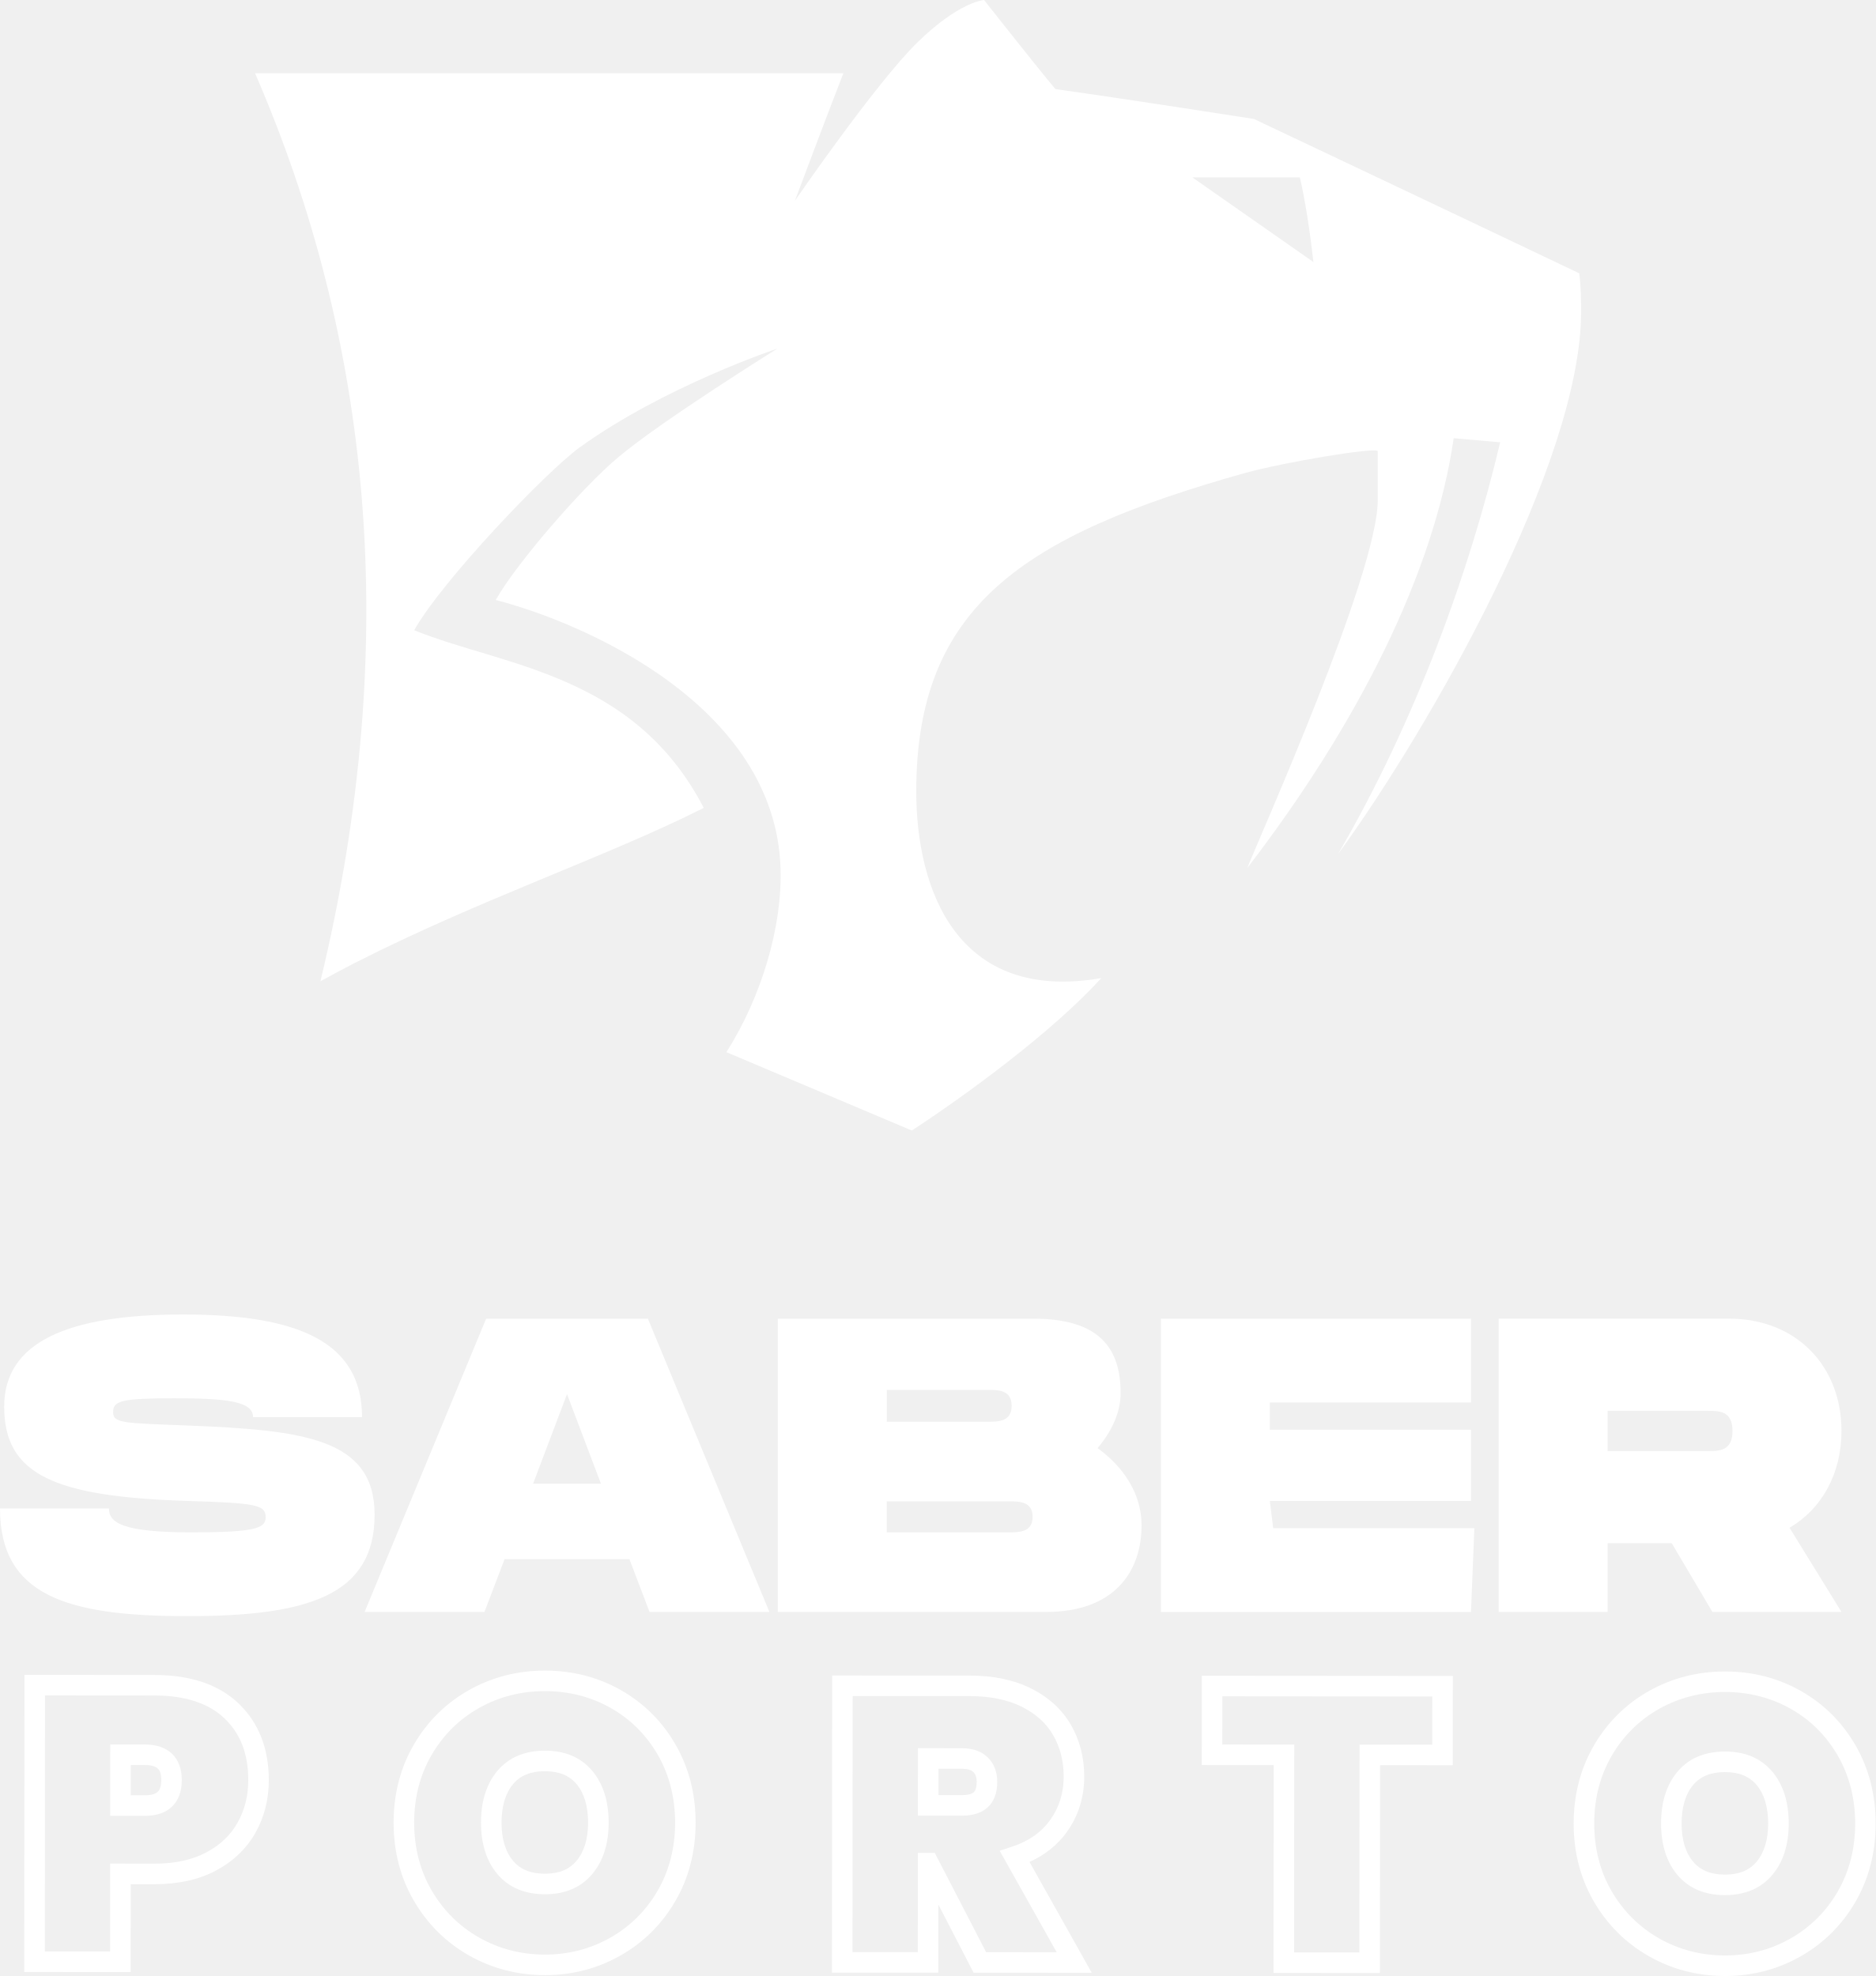
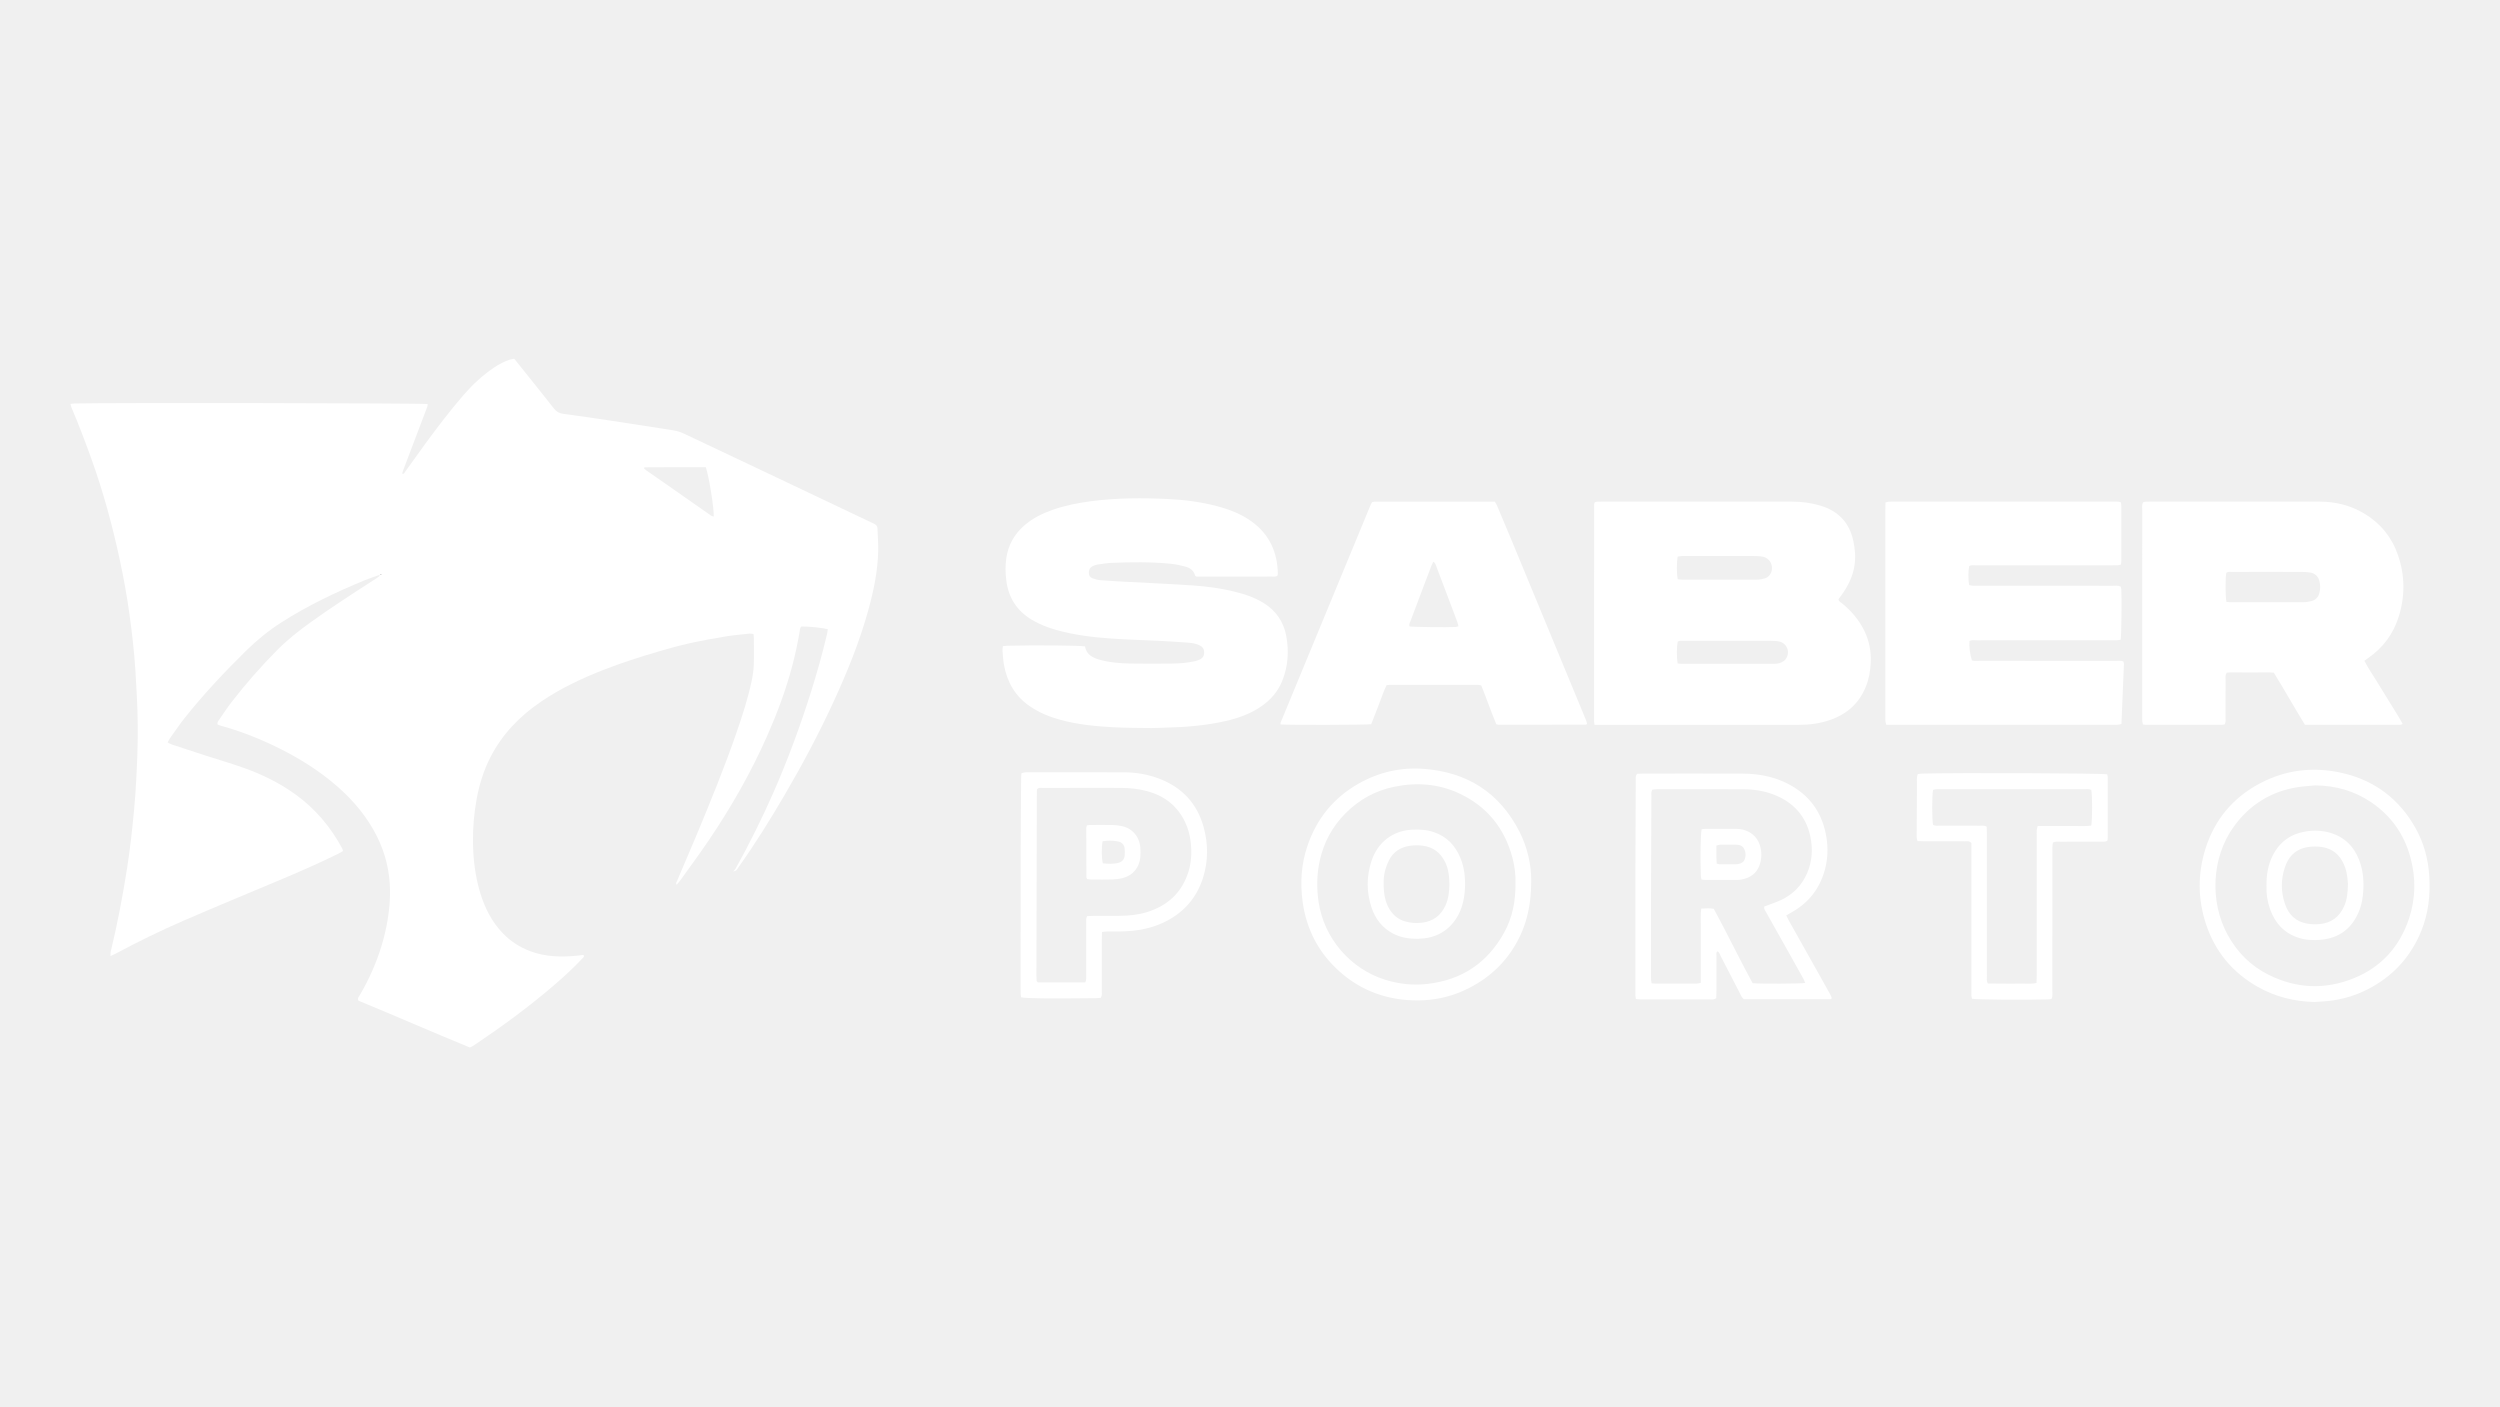
- <svg xmlns="http://www.w3.org/2000/svg" id="Layer_1" data-name="Layer 1" viewBox="0 0 917.1 966.35">
+ <svg xmlns="http://www.w3.org/2000/svg" id="Camada_1" data-name="Camada 1" viewBox="0 0 1920 1080">
  <defs>
    <style>
      .cls-1 {
        fill: #fff;
      }
    </style>
  </defs>
-   <path class="cls-1" d="m773.06,152.68c0-5.68,0-12.35-.92-19.03-52.67-25.13-159.02-75.46-159.02-75.46,0,0-60.02-9.43-97.08-14.61-8.51-10.1-34.89-43.57-34.89-43.57,0,0-12.02.67-32.56,20.7-20.54,20.12-59.93,77.47-59.93,77.47,0,0,17.2-45.83,23.71-62.36H124.71c56.18,129.53,72.33,276.89,31.96,444.06,5.04-2.77,10.11-5.5,15.23-8.13.61-.33,1.21-.68,1.83-1.01l.03.06c59.87-30.57,123.77-52.18,170.33-75.7-34.14-66.03-98.67-69.37-141.58-86.9,13.86-24.54,64.69-77.63,80.8-89.32,41.74-30.13,96.83-48.42,96.83-48.42,0,0-56.18,34.98-77.47,52.84-18.12,15.03-50.84,53.09-60.27,70.12,42.41,10.94,136.65,51.25,139.24,131.14.92,28.21-9.02,62.44-26.46,89.99l90.65,38.32c26.05-17.03,68.45-47.92,92.66-74.54-70.29,12.19-90.49-42.91-90.49-91.32,0-90.4,52.17-125.21,160.69-155.68,19.78-5.43,63.03-12.6,64.95-10.77v24.21c-.17,36.23-58.27,165.53-63.78,179.72,54.09-70.45,91.32-144.33,100.92-210.19l22.71,2c-14.78,62.69-41.24,136.15-79.3,201.43,45.16-61.94,118.87-191.83,118.87-265.04Zm-190.08-65.94h52.59c2.59,11.44,4.76,24.88,6.6,41.4l-59.19-41.4Z" />
-   <g>
-     <path class="cls-1" d="m63.86,964.43l-52.01-.04.11-145.3,63.63.05c17.65.01,31.5,4.74,41.18,14.04,9.74,9.36,14.67,21.96,14.66,37.45,0,9.36-2.2,18-6.52,25.67h0c-4.37,7.75-10.87,13.97-19.32,18.48-8.31,4.43-18.4,6.68-30,6.68h-11.68s-.03,42.98-.03,42.98Zm-41.96-10.07l31.93.02.03-42.99,21.66.02h.06c9.93,0,18.44-1.85,25.28-5.5,6.83-3.64,11.84-8.4,15.3-14.55h0c3.47-6.15,5.23-13.13,5.23-20.75,0-12.83-3.78-22.71-11.57-30.2-7.75-7.44-19.26-11.23-34.23-11.24l-53.58-.04-.09,125.22Zm48.93-66.34h-16.96s.03-34.89.03-34.89h16.93c11.48.02,18.06,6.38,18.05,17.47h-5.02s5.02,0,5.02,0c0,5.55-1.63,9.91-4.83,12.95-3.13,2.97-7.58,4.48-13.22,4.48Zm-6.91-10.05h6.89s.01,0,.02,0c2.06,0,4.82-.3,6.31-1.71,1.13-1.07,1.7-2.98,1.71-5.68,0-4.68-1.31-7.4-8.02-7.4h-6.89s-.01,14.79-.01,14.79Z" />
-     <path class="cls-1" d="m266.48,965.92h-.06c-13.43,0-25.93-3.26-37.17-9.66h0c-11.25-6.41-20.3-15.39-26.88-26.69-6.59-11.3-9.93-24.18-9.92-38.27.01-14.09,3.37-26.96,9.98-38.25,6.61-11.3,15.67-20.23,26.94-26.56,11.22-6.3,23.7-9.5,37.1-9.5h.06c13.42.01,25.89,3.23,37.06,9.56,11.19,6.35,20.18,15.3,26.71,26.62,6.52,11.31,9.83,24.17,9.82,38.25-.01,14.08-3.33,26.94-9.87,38.23-6.55,11.3-15.58,20.27-26.84,26.67-11.23,6.38-23.65,9.61-36.93,9.61Zm-.01-138.89c-11.65,0-22.48,2.76-32.18,8.21-9.69,5.45-17.5,13.14-23.19,22.88-5.7,9.74-8.59,20.91-8.6,33.19,0,12.28,2.87,23.45,8.55,33.2,5.69,9.75,13.48,17.5,23.18,23.02h0c9.7,5.53,20.53,8.34,32.2,8.35h.06c11.52,0,22.27-2.79,31.97-8.3,9.69-5.5,17.47-13.23,23.11-22.97,5.64-9.74,8.51-20.92,8.52-33.2,0-12.29-2.84-23.46-8.47-33.22-5.63-9.74-13.35-17.45-22.97-22.9-9.64-5.47-20.45-8.25-32.12-8.26h-.05Zm.01,99.34h-.03c-9.96,0-17.81-3.35-23.31-9.93-5.29-6.32-7.97-14.76-7.96-25.11,0-10.46,2.7-18.97,8-25.28,5.52-6.57,13.35-9.9,23.3-9.9h.03c9.83,0,17.61,3.35,23.12,9.93,5.29,6.32,7.97,14.83,7.96,25.3,0,10.34-2.7,18.78-8,25.09-5.51,6.57-13.29,9.9-23.11,9.9Zm-.01-60.18c-6.93,0-12.04,2.06-15.6,6.31-3.74,4.46-5.64,10.79-5.65,18.84,0,7.92,1.88,14.19,5.62,18.65,3.56,4.26,8.67,6.33,15.62,6.34h.02c6.81,0,11.85-2.06,15.41-6.31h0c3.74-4.46,5.64-10.73,5.65-18.64,0-8.04-1.88-14.38-5.62-18.85-3.56-4.26-8.61-6.33-15.43-6.33h-.03Z" />
-     <path class="cls-1" d="m533.81,964.78l-57.77-.04-17.23-33.32-.03,33.31-52.01-.04.11-145.3,67.41.05c11.58,0,21.69,2.16,30.05,6.39,8.54,4.32,15.06,10.33,19.37,17.85,4.26,7.44,6.42,15.9,6.42,25.15,0,10.06-2.84,19.14-8.42,26.97-4.53,6.37-10.69,11.31-18.34,14.76l30.44,54.23Zm-51.65-10.08l34.49.03-27.87-49.64,5.81-1.9c8.36-2.73,14.55-7.06,18.94-13.22,4.4-6.19,6.55-13.11,6.55-21.16,0-7.47-1.7-14.25-5.08-20.14-3.37-5.87-8.34-10.42-15.2-13.89-6.94-3.51-15.53-5.3-25.52-5.31l-57.37-.04-.09,125.22,31.93.02.04-48.52h8.26l25.11,48.55Zm-11.68-66.76h-.02l-21.66-.02.02-32.97,21.66.02c5.25,0,9.45,1.52,12.49,4.5,3.07,3.01,4.62,7.05,4.62,12,0,5.4-1.57,9.57-4.67,12.39-2.96,2.71-7.15,4.08-12.45,4.08Zm-11.63-10.05h11.61s.01,0,.02,0c2.67,0,4.63-.5,5.67-1.45,1.15-1.05,1.4-3.29,1.4-4.99,0-3.24-1.21-4.43-1.61-4.82-1.1-1.08-2.94-1.62-5.46-1.63h-11.61s0,12.87,0,12.87Z" />
-     <path class="cls-1" d="m674.69,964.89l-52.01-.04.08-101.64-35.16-.03.03-43.67,122.72.09-.03,43.67-35.54-.03-.08,101.64Zm-41.96-10.07l31.93.02.08-101.64,35.54.03.02-23.58-102.63-.08-.02,23.58,35.16.03-.08,101.64Z" />
-     <path class="cls-1" d="m843.46,966.35h-.06c-13.43,0-25.94-3.26-37.17-9.66h0c-11.25-6.41-20.3-15.39-26.88-26.69-6.59-11.3-9.93-24.18-9.92-38.27.01-14.09,3.37-26.95,9.98-38.25,6.61-11.3,15.68-20.24,26.94-26.56,11.22-6.3,23.7-9.5,37.1-9.5h.06c13.42.01,25.89,3.23,37.06,9.56,11.19,6.35,20.18,15.3,26.71,26.62,6.52,11.31,9.83,24.17,9.81,38.25-.01,14.08-3.33,26.94-9.87,38.23-6.55,11.3-15.58,20.27-26.84,26.67-11.23,6.38-23.65,9.61-36.93,9.61Zm0-138.89c-11.65,0-22.48,2.76-32.18,8.21-9.69,5.44-17.5,13.14-23.19,22.88-5.7,9.74-8.59,20.91-8.6,33.19,0,12.28,2.87,23.45,8.55,33.2,5.69,9.75,13.48,17.5,23.18,23.02h0c9.7,5.53,20.53,8.34,32.2,8.35h.05c11.52,0,22.28-2.79,31.97-8.3,9.69-5.5,17.47-13.23,23.11-22.97,5.64-9.74,8.51-20.92,8.52-33.2,0-12.29-2.84-23.46-8.47-33.22-5.63-9.74-13.35-17.45-22.97-22.9-9.65-5.47-20.45-8.25-32.12-8.26h-.05Zm.01,99.34h-.03c-9.96,0-17.81-3.35-23.31-9.93-5.29-6.32-7.97-14.77-7.96-25.11,0-10.46,2.7-18.97,8-25.29,5.51-6.57,13.35-9.9,23.3-9.9h.03c9.83,0,17.61,3.35,23.12,9.93,5.29,6.32,7.97,14.84,7.96,25.3,0,10.34-2.7,18.78-8,25.09-5.51,6.57-13.29,9.9-23.11,9.9Zm-.01-60.18c-6.93,0-12.04,2.06-15.6,6.31-3.74,4.46-5.64,10.79-5.65,18.84,0,7.92,1.88,14.19,5.62,18.65,3.56,4.26,8.67,6.33,15.62,6.34h.02c6.81,0,11.85-2.06,15.41-6.31h0c3.74-4.45,5.64-10.73,5.65-18.64,0-8.04-1.88-14.38-5.62-18.85-3.56-4.26-8.61-6.33-15.43-6.33h-.03Z" />
-   </g>
-   <g>
-     <path class="cls-1" d="m53.27,737.71c0,6.97,6.56,11.68,40.36,11.68,31.56,0,36.26-2.05,36.26-7.38,0-6.15-4.71-6.96-38.31-7.99-64.75-2.05-89.54-12.7-89.54-46.1,0-31.55,30.94-45.08,87.49-45.08s87.49,13.53,87.49,50.2h-53.28c0-7.58-12.29-9.22-38.32-9.22s-30.12,1.23-30.12,6.76,5.12,5.33,36.27,6.55c56.55,2.26,91.59,6.15,91.59,43.65,0,39.54-32.79,49.58-91.59,49.58S0,780.33,0,737.71h53.27Z" />
-     <path class="cls-1" d="m307.77,762.5h-61.06l-9.84,25.82h-58.6l59.42-143.43h79.09l59.42,143.43h-58.61l-9.83-25.82Zm-13.93-36.88l-16.6-43.85-16.6,43.85h33.2Z" />
-     <path class="cls-1" d="m558.16,745.9c0,23.57-14.13,42.42-46.72,42.42h-131.13v-143.43h124.99c32.58,0,42.62,14.75,42.62,36.47,0,9.22-4.31,18.65-11.27,26.84,12.49,9.02,21.51,22.13,21.51,37.7Zm-124.57-50.61h49.17c5.33,0,11.88,0,11.88-7.79s-6.55-7.79-11.88-7.79h-49.17v15.57Zm71.3,46.51c0-7.58-6.56-7.58-11.89-7.58h-59.42v15.16h59.42c5.33,0,11.89,0,11.89-7.58Z" />
-     <path class="cls-1" d="m620.88,685.87v13.32h98.35v34.84h-98.35l1.65,13.32h98.35l-1.65,40.98h-151.62v-143.43h151.62v40.98h-98.35Z" />
-     <path class="cls-1" d="m874.97,747.13l25.41,41.18h-63.11l-19.88-33.6h-31.34v33.6h-53.28v-143.43h112.69c32.58,0,54.92,22.95,54.92,54.92,0,20.9-9.63,38.11-25.41,47.33Zm-88.92-37.5h49.17c5.33,0,11.88,0,11.88-9.83s-6.55-9.84-11.88-9.84h-49.17v19.67Z" />
-   </g>
+   <path class="cls-1" d="m291.89,441.4c-3.91,1.39-7.88,2.62-11.71,4.2-22.2,9.15-43.83,19.44-64.11,32.42-9.89,6.33-18.88,13.7-27.22,21.9-16.54,16.27-32.4,33.16-46.87,51.31-4.08,5.12-7.74,10.57-11.55,15.9-.62.87-1.03,1.89-1.67,3.11,1.23.6,2.16,1.18,3.17,1.52,8.19,2.72,16.39,5.42,24.6,8.08,10.18,3.29,20.48,6.27,30.56,9.85,14.22,5.04,27.7,11.64,39.97,20.53,15.16,10.98,26.91,24.92,35.73,41.37.29.53.39,1.16.68,2.02-1.33.74-2.52,1.48-3.77,2.1-14.92,7.36-30.16,13.99-45.48,20.43-24.31,10.22-48.68,20.29-72.88,30.77-17.9,7.75-35.41,16.34-52.61,25.55-1.11.59-2.28,1.08-3.82,1.8,0-1.24-.17-2.15.03-2.97,5.21-21.45,9.31-43.12,12.72-64.91,2.32-14.84,3.95-29.78,5.34-44.75,1.29-13.85,1.96-27.74,2.47-41.63.55-15.18.42-30.36-.38-45.54-.35-6.54-.68-13.09-1.11-19.62-.93-14.36-2.54-28.65-4.52-42.9-1.89-13.63-4.31-27.16-7.17-40.6-5.78-27.22-13.06-54.03-22.56-80.22-4.63-12.77-9.42-25.47-14.77-37.96-.36-.84-.53-1.77-.86-2.92,1.21-.15,2.12-.33,3.03-.36,25.39-.66,266.3-.29,271.33.44-.11.74-.1,1.52-.36,2.2-5.99,15.84-12.01,31.68-18.02,47.51-.44,1.17-.84,2.36-1.26,3.57,1.54.83,1.79-.53,2.23-1.14,5.16-7.12,10.21-14.31,15.4-21.41,9.54-13.03,19.32-25.88,29.91-38.08,6.84-7.88,14.48-14.9,23.16-20.74,3.73-2.51,7.68-4.61,11.96-6.01,1.04-.34,2.14-.45,3.44-.72,1.24,1.54,2.44,3.01,3.63,4.5,8.98,11.24,18,22.46,26.9,33.76,1.9,2.42,4.02,3.68,7.17,4.09,12.05,1.54,24.06,3.35,36.08,5.16,13.91,2.09,27.81,4.27,41.72,6.43,3,.47,6.02.87,8.99,1.52,1.85.41,3.69,1.06,5.41,1.87,20.68,9.74,41.34,19.51,61.99,29.31,22.09,10.48,44.17,20.98,66.26,31.47,5.2,2.47,10.4,4.93,15.59,7.4,1.01.48,2,1.01,3.01,1.48,1.45.67,2.18,1.75,2.23,3.37.18,5.75.69,11.5.56,17.24-.34,15.44-3.45,30.44-7.54,45.28-6.73,24.42-16.25,47.77-26.82,70.73-11.24,24.41-23.86,48.1-37.42,71.28-11.06,18.9-22.62,37.5-35.31,55.37-.65.91-1.21,1.92-2.01,2.68-.51.48-1.39.57-2.1.84l-.12.07c.59-.71,1.31-1.35,1.75-2.14,10.65-19.15,20.39-38.74,29.21-58.8,11.01-25.05,20.42-50.69,28.67-76.76,4.68-14.78,8.83-29.72,12.42-44.8.28-1.19.38-2.42.56-3.6-4.04-1.13-14.51-2.19-20.33-2.1-1.26,1.32-1.15,3.18-1.44,4.84-1.55,8.82-3.43,17.56-5.74,26.21-4.85,18.11-11.39,35.61-18.95,52.74-12.43,28.16-27.63,54.79-44.85,80.27-7.07,10.46-14.6,20.61-21.94,30.88-.82,1.15-1.78,2.19-2.73,3.35-1.1-1.1-.19-1.94.1-2.63,5.03-11.93,10.21-23.79,15.19-35.74,10.88-26.11,21.59-52.29,30.79-79.05,4.42-12.85,8.62-25.78,11.43-39.1.85-4.05,1.47-8.2,1.62-12.33.26-6.87.08-13.75.06-20.63,0-.93-.16-1.85-.28-3.02-1.11-.14-2.04-.43-2.92-.33-6.2.67-12.42,1.18-18.57,2.19-9.14,1.51-18.28,3.16-27.32,5.17-8.11,1.81-16.14,4.02-24.11,6.36-14.42,4.22-28.73,8.84-42.73,14.32-16.56,6.49-32.58,14.09-47.35,24.09-16.43,11.12-29.89,24.99-39.02,42.77-5.3,10.32-8.65,21.31-10.69,32.69-1.93,10.72-2.85,21.56-2.73,32.45.16,13.32,1.71,26.47,5.63,39.26,3.51,11.45,8.79,21.93,17.15,30.69,6.07,6.36,13.24,10.96,21.48,14.01,11.71,4.32,23.76,4.56,35.97,3.32,1.57-.16,3.14-.37,4.61-.55.98,1.34-.08,1.92-.65,2.53-7.1,7.6-14.78,14.6-22.68,21.36-18.73,16.03-38.57,30.61-59.01,44.37-1.06.71-2.15,1.39-3.24,2.06-.4.25-.85.42-1.62.78-28.62-11.69-57.12-24.24-85.6-35.96-.9-1.86.2-2.87.81-3.89,3.78-6.32,7.11-12.87,10.05-19.62,5.4-12.36,9.32-25.16,11.54-38.47,1.26-7.58,1.99-15.21,1.86-22.91-.23-14.62-3.58-28.48-10.17-41.54-7.45-14.78-17.85-27.19-30.25-38.05-13.45-11.77-28.42-21.2-44.37-29.17-14.63-7.31-29.75-13.33-45.54-17.63-.76-.21-1.48-.55-2.13-.8-.45-1.61.5-2.62,1.18-3.62,3.17-4.61,6.24-9.3,9.66-13.72,10.79-13.91,22.37-27.12,34.76-39.64,7.8-7.88,16.42-14.72,25.37-21.18,15.82-11.43,32.23-21.97,48.61-32.57,1.48-.96,2.98-1.88,4.38-2.94.4-.3.51-1.01.76-1.52.36-.01.72-.03,1.08-.05-.08-.09-.21-.27-.24-.26-.26.12-.51.28-.76.42Zm203.03-82.5c-.09.32-.17.64-.26.97.59.48,1.16,1,1.79,1.44,5.38,3.75,10.77,7.48,16.14,11.23,10.35,7.24,20.67,14.52,31.05,21.73,1.37.95,2.65,2.23,4.51,2.41.3-6.07-3.65-30.87-6.09-37.87-15.59.04-31.37-.09-47.14.09Z" />
+   <path class="cls-1" d="m1224.58,556.67c-.18-1.44-.36-2.21-.36-2.98,0-55.48.03-110.97.07-166.45,0-.44.28-.88.47-1.46.58-.16,1.17-.43,1.77-.47,1.27-.09,2.56-.07,3.84-.07,48.63,0,97.26-.02,145.9.01,7.38,0,14.65.93,21.76,3.06,13.82,4.14,22.39,13.12,25.36,27.26,1.29,6.12,1.82,12.32.88,18.58-1.27,8.43-4.9,15.82-9.81,22.65-.84,1.16-1.71,2.3-2.49,3.35.21,1.89,1.71,2.43,2.78,3.3,7.15,5.84,13.02,12.7,17.08,21.06,3.72,7.64,5.25,15.65,4.91,24.15-.26,6.64-1.43,13.03-3.95,19.14-5.27,12.78-14.83,20.93-27.79,25.31-7.65,2.59-15.55,3.57-23.6,3.57-50.39-.02-100.78,0-151.18,0h-5.66Zm63.81-47.13c1.31.1,2.41.27,3.52.27,23.03.01,46.06.02,69.09,0,2.4,0,4.84.03,7.05-1.07,1.11-.55,2.31-1.21,3.08-2.15,4.16-5.08,1.62-12.53-4.76-13.93-2.01-.44-4.13-.49-6.19-.5-14.71-.04-29.43-.02-44.14-.02-7.68,0-15.35-.02-23.03.02-1.55,0-3.21-.37-4.56.74-.77,3.64-.83,11.72-.05,16.64Zm.05-64.67c1.32.13,2.41.32,3.51.32,19.17.02,38.33.04,57.5-.03,2.04,0,4.15-.4,6.09-1.02,1.29-.41,2.64-1.32,3.46-2.39,4.08-5.3,1.23-12.96-5.28-14.22-2.33-.45-4.76-.5-7.15-.51-11.98-.05-23.96-.02-35.94-.02-6.23,0-12.46-.02-18.69.03-1.21,0-2.42.3-3.52.45-.77,4.32-.77,12.98.02,17.4Z" />
+   <path class="cls-1" d="m770.17,496.25c1.33-.13,2.4-.29,3.48-.32,21.47-.52,55.15-.25,59.62.5,1.01,5.98,5.44,8.56,10.77,10.1,7.9,2.28,16.04,2.92,24.2,3.07,10.55.19,21.11.12,31.66.02,5.91-.06,11.82-.5,17.62-1.79,1.39-.31,2.77-.79,4.05-1.41,2.21-1.07,3.29-2.9,3.25-5.41-.04-2.5-1.16-4.2-3.39-5.33-2.78-1.4-5.79-1.87-8.8-2.1-7.49-.57-14.99-1.05-22.49-1.42-12.13-.61-24.28-.9-36.4-1.73-14.36-.98-28.64-2.72-42.56-6.63-6.48-1.82-12.72-4.24-18.54-7.69-11.69-6.92-18.21-17.12-19.83-30.56-.67-5.58-.8-11.13,0-16.72,1.45-10.09,6.06-18.42,13.68-25.11,6.34-5.57,13.74-9.28,21.64-12.07,9.54-3.37,19.4-5.34,29.4-6.67,19.73-2.62,39.55-2.68,59.38-1.74,12.79.61,25.48,2.24,37.9,5.53,9.48,2.52,18.55,6.01,26.56,11.83,13.58,9.87,19.7,23.48,20.01,39.99,0,.46-.15.93-.23,1.36-1.21,1.25-2.73.85-4.11.85-8.48.04-16.95.02-25.43.02-9.44,0-18.87,0-28.31,0-1.59,0-3.18,0-4.48,0-.53-.43-.93-.58-.99-.82-1.03-3.83-3.87-5.87-7.39-6.83-3.68-1.01-7.47-1.81-11.26-2.19-14.99-1.5-30.02-1.31-45.04-.71-3.82.15-7.62.78-11.41,1.33-1.23.18-2.45.71-3.59,1.25-2.12.99-2.94,2.81-2.92,5.08.02,1.96.86,3.49,2.69,4.14,1.94.69,3.97,1.32,6.01,1.49,6.37.53,12.76.88,19.14,1.22,17.4.95,34.81,1.67,52.19,2.85,10.53.72,21,2.14,31.3,4.61,7.96,1.91,15.68,4.45,22.72,8.76,9.68,5.94,15.6,14.5,17.62,25.66,2.13,11.73,1.31,23.24-3.18,34.37-3.2,7.94-8.58,14.17-15.52,19.08-8.36,5.91-17.8,9.32-27.69,11.6-15.34,3.53-30.94,4.75-46.63,5.12-3.68.09-7.35.35-11.02.31-9.43-.11-18.88-.09-28.29-.59-13.89-.73-27.75-2.03-41.24-5.73-8.38-2.29-16.31-5.54-23.53-10.5-11.21-7.7-17.33-18.54-19.73-31.65-.66-3.6-.84-7.3-1.14-10.96-.09-1.06.17-2.15.29-3.47Z" />
+   <path class="cls-1" d="m1815.84,507.49c2.87,5.68,6.46,10.75,9.68,16.04,3.32,5.46,6.75,10.86,10.05,16.33,3.2,5.3,6.65,10.45,9.67,16.09-1.36,1.01-2.67.69-3.85.69-22.55.02-45.1.02-67.65.02-1.11,0-2.22,0-3.54,0-8.14-13.27-15.7-26.77-23.92-40.06-4.07-.35-8.06-.14-12.03-.17-4.16-.04-8.32-.03-12.47,0-3.96.03-7.92-.16-11.57.15-1.34,1.84-.95,3.5-.96,5.05-.04,9.75,0,19.5-.04,29.25,0,1.72.33,3.5-.59,5.41-.66.11-1.41.35-2.17.35-19.51.02-39.02.02-58.53,0-.62,0-1.24-.15-2.15-.27-.18-.93-.45-1.82-.51-2.71-.09-1.27-.04-2.56-.04-3.83,0-52.59,0-105.18.02-157.77,0-2.05-.4-4.16.59-6.26.54-.16,1.14-.44,1.75-.49,1.27-.09,2.56-.07,3.84-.07,43.34,0,86.68-.03,130.02.01,12.23.01,23.77,2.84,34.31,9.16,12.4,7.43,21.06,18.04,25.81,31.66,5.49,15.74,5.61,31.68.64,47.58-4.15,13.26-12.07,23.84-23.5,31.77-.91.63-1.79,1.3-2.86,2.07Zm-105.95-45.24c.99.1,1.78.24,2.56.24,19.01.01,38.02.04,57.03-.02,1.89,0,3.82-.37,5.67-.82,3.21-.8,5.25-2.92,6.1-6.12.84-3.15.86-6.31,0-9.46-.99-3.59-3.39-5.75-7.01-6.37-2.19-.37-4.45-.46-6.68-.47-9.42-.05-18.85-.02-28.27-.02-8.47,0-16.93-.02-25.4.02-1.39,0-2.89-.35-4.08.73-.79,3.96-.78,17.92.09,22.28Z" />
+   <path class="cls-1" d="m1448.06,385.91c1.03-.26,1.77-.56,2.53-.61,1.43-.1,2.88-.06,4.32-.06,55.83,0,111.66,0,167.5,0,2.04,0,4.13-.26,6.39.49.14.97.39,1.88.39,2.79.02,14.07.02,28.14,0,42.21,0,.92-.24,1.84-.38,2.92-.93.19-1.67.44-2.43.47-1.6.07-3.2.04-4.8.04-34.55,0-69.11,0-103.66.02-1.88,0-3.84-.43-5.6.58-.75,3.68-.79,10.02-.06,14.53.8.17,1.68.47,2.58.52,1.59.09,3.2.04,4.8.04,34.4,0,68.79,0,103.18.02,1.89,0,3.84-.37,5.85.63.16.65.45,1.39.5,2.15.42,6.19.08,35.08-.47,38.63-.78.13-1.67.37-2.57.42-1.44.08-2.88.03-4.32.03-34.55,0-69.11,0-103.66.02-1.87,0-3.83-.46-5.58.59-.44,3.88.31,9.93,1.83,14.81,1.74.66,3.67.36,5.54.36,35.03.02,70.07,0,105.1.03,1.88,0,3.81-.3,5.77.49.14.67.39,1.28.37,1.87-.61,15.31-1.26,30.63-1.91,46.13-1.07.22-1.96.51-2.86.57-1.27.09-2.56.03-3.84.03-55.99,0-111.98,0-167.98,0h-5.95c-.26-1.07-.56-1.94-.65-2.83-.11-1.11-.04-2.24-.04-3.36,0-52.93,0-105.85,0-158.78,0-1.89.06-3.79.09-5.8Z" />
+   <path class="cls-1" d="m983.55,556.39c-.06-.64-.21-1-.11-1.26,23.11-55.95,46.24-111.9,69.39-167.84.24-.57.66-1.07,1.02-1.65.66-.13,1.28-.36,1.89-.36,30.7-.02,61.4-.02,92.26-.02.59,1.02,1.24,1.92,1.66,2.91,3.62,8.53,7.22,17.07,10.77,25.63,7.59,18.3,15.14,36.61,22.72,54.91,10.69,25.83,21.38,51.66,32.07,77.49.98,2.36,1.97,4.72,2.91,7.09.34.86.54,1.78.74,2.46-.28.39-.34.54-.45.63-.12.09-.29.17-.44.17-22.39.03-44.77.05-67.16.05-.45,0-.91-.2-1.65-.37-4.11-9.73-7.52-19.86-11.57-29.85-1.05-.16-1.97-.42-2.89-.42-22.39-.02-44.78-.02-67.17,0-.79,0-1.58.14-2.62.23-2.44,4.8-3.97,10.02-6,15.03-2.03,5.02-3.93,10.09-5.83,14.98-3.9.56-63.59.69-69.55.18Zm136.53-75.44c-.33-1.26-.52-2.33-.88-3.33-1.03-2.85-2.13-5.68-3.21-8.52-4.29-11.36-8.57-22.73-12.88-34.08-.5-1.31-.74-2.82-2.38-3.6-.47,1.02-.98,2-1.37,3.02-2.12,5.52-4.22,11.04-6.31,16.57-3.23,8.52-6.47,17.03-9.63,25.58-.53,1.42-1.6,2.83-.84,4.51,3.16.48,29.3.8,35.48.41.59-.04,1.16-.3,2.03-.54Z" />
+   <path class="cls-1" d="m1257.22,594.27c1.6-.05,3.19-.15,4.77-.15,25.59,0,51.17-.09,76.76.03,13.48.07,26.35,2.85,38.07,9.87,14.82,8.88,23.14,22.12,25.86,38.99,1.34,8.29,1.06,16.56-1.11,24.71-3.91,14.66-12.54,25.66-25.78,33.05-1.24.69-2.47,1.39-3.94,2.22.71,1.44,1.26,2.73,1.95,3.95,8.43,15.05,16.89,30.1,25.33,45.14,2.27,4.04,4.54,8.08,6.76,12.14.43.78.63,1.69.91,2.46-.49.36-.73.7-.97.7-22.21.02-44.43.02-66.61.02-1.85-1.58-2.56-3.76-3.57-5.71-4.71-9.07-9.34-18.19-14.08-27.24-.69-1.32-1.03-3.01-2.56-3.84-1.23.96-.76,2.15-.76,3.17-.04,9.27-.01,18.54-.03,27.81,0,1.73-.1,3.46-.14,4.98-1.87,1.47-3.7.97-5.4.97-14.07.04-28.15.02-42.22.02-3.52,0-7.04.02-10.55-.02-1.09-.01-2.18-.16-3.53-.27-.15-1.09-.35-1.99-.39-2.9-.06-1.44-.02-2.88-.02-4.31,0-29.41-.03-58.82.01-88.23.04-24.13.16-48.27.27-72.4,0-1.56-.36-3.21.98-5.16Zm11.71,12.21c-.96,1.79-.67,3.42-.67,4.99-.11,26.52-.23,53.05-.29,79.57-.04,19.02,0,38.03,0,57.05,0,1.44-.04,2.88.04,4.31.05.9.28,1.78.45,2.79,1.07.09,1.85.22,2.62.22,10.71.01,21.42.02,32.14-.02.9,0,1.8-.34,2.99-.58v-28.42c0-4.63-.05-9.27.01-13.9.07-4.76-.32-9.54.32-14.68,3.31-.18,6.42-.45,9.65.17,10.31,18.98,19.65,38.41,29.83,57.12,5.91.55,36.51.42,40.37-.18-.51-1.19-.9-2.36-1.49-3.43-3.25-5.87-6.54-11.72-9.82-17.57-6.26-11.14-12.54-22.27-18.77-33.43-.67-1.2-1.81-2.3-1.29-4.32,1.27-.46,2.75-.98,4.21-1.54,2.83-1.09,5.73-2.05,8.47-3.33,9.35-4.4,16.16-11.35,20.22-20.85,3.89-9.11,4.44-18.57,2.38-28.2-1.49-6.99-4.36-13.36-8.97-18.85-5.04-6.01-11.43-10.12-18.69-12.99-7.54-2.98-15.44-4.2-23.46-4.25-22.22-.14-44.45-.06-66.67-.03-1.24,0-2.48.24-3.56.35Z" />
+   <path class="cls-1" d="m1472.86,594.53c1.1-.14,2.18-.37,3.26-.4,26.07-.72,137.35-.32,142.19.54.13.63.42,1.38.42,2.12.02,15.66.02,31.33,0,46.99,0,.61-.17,1.23-.28,1.94-1.7.97-3.48.68-5.18.68-10.39.03-20.79,0-31.18.03-1.73,0-3.53-.34-5.43.67-.13.92-.38,1.99-.4,3.07-.05,4-.03,7.99-.03,11.99,0,33.09,0,66.17-.02,99.26,0,1.87.33,3.81-.64,5.81-.95.11-1.87.29-2.8.31-17.5.49-53.67.22-58.29-.48-.14-.78-.39-1.67-.44-2.57-.08-1.43-.03-2.88-.03-4.31,0-35.8,0-71.6,0-107.41v-5.37c-1.61-1.74-3.31-1.27-4.85-1.28-10.39-.04-20.79-.01-31.18-.03-1.74,0-3.47-.09-5.38-.14-.25-1.16-.61-2.06-.6-2.96.04-13.58.1-27.16.23-40.74.02-2.51-.45-5.09.64-7.74Zm133.26,12.12c-1.79-.89-3.74-.52-5.63-.52-36.62-.02-73.25-.02-109.87-.02-1.28,0-2.56-.04-3.84.06-.76.05-1.51.32-2.19.48-.87,4.12-.85,23.08-.01,26.83,1.6,1,3.41.61,5.13.62,10.24.04,20.47,0,30.71.04,1.7,0,3.5-.4,5.37.82.04,1.83.13,3.72.13,5.61,0,20.14,0,40.28,0,60.42,0,16.3-.02,32.61.02,48.91,0,1.71-.45,3.52.79,5.44,3.98.03,8.11.06,12.24.08,4.16.01,8.32.09,12.47-.02,4.1-.11,8.24.51,12.61-.48.06-2.06.15-3.94.15-5.83,0-35.65,0-71.29,0-106.94,0-1.6-.06-3.2.04-4.79.06-.9.4-1.79.68-2.98,4.77,0,9.4,0,14.02,0s8.96.06,13.43-.02c4.59-.08,9.21.38,13.7-.31.91-4.15.89-23.64.03-27.4Z" />
+   <path class="cls-1" d="m846.32,715.74c-.05,2.26-.11,4-.12,5.75,0,13.11.01,26.22-.02,39.33,0,1.72.37,3.51-.74,5.51-1.21.09-2.61.26-4,.27-36.77.4-53.33.21-57.25-.68-.11-.8-.29-1.71-.33-2.63-.06-1.44-.02-2.88-.02-4.32,0-33.89-.04-67.78.02-101.67.03-19.82.23-39.63.37-59.45,0-1.26.15-2.53.25-3.98,1-.27,1.87-.59,2.76-.72.78-.12,1.6-.04,2.4-.04,24.47,0,48.94-.03,73.41.02,9.35.02,18.48,1.56,27.24,4.9,17.65,6.72,29.2,19.19,34.16,37.4,3.51,12.9,3.52,25.92-.55,38.77-4.66,14.74-13.93,25.66-27.57,32.92-11.15,5.93-23.16,8.06-35.63,8.22-3.52.05-7.04-.02-10.56.03-1.08.01-2.16.21-3.81.39Zm-12.77,38.72c.93-2.21.64-3.99.64-5.71.03-13.26,0-26.53.03-39.79,0-1.71-.31-3.49.69-5.37,1.59-.07,3.15-.2,4.72-.2,6.72-.02,13.43.05,20.15-.03,7.21-.08,14.4-.74,21.3-2.92,15.66-4.93,26.56-14.84,31.59-30.76,2.36-7.46,2.66-15.06,1.81-22.75-.62-5.6-2.05-10.98-4.55-16.05-6.03-12.24-15.85-19.76-28.9-23.27-6.52-1.75-13.18-2.47-19.92-2.5-9.43-.04-18.87-.01-28.3-.01-10.55,0-21.11-.02-31.66.02-1.54,0-3.22-.44-4.58.89-.09.44-.27.91-.27,1.37-.12,47.14-.23,94.28-.33,141.43,0,1.43.09,2.87.15,4.3,0,.16.03.33.1.47s.22.23.87.89c11.71.01,23.96.01,36.47,0Z" />
+   <path class="cls-1" d="m1176,676.29c.02,21-4.53,37.87-14.56,53.15-9.38,14.3-22.13,24.58-37.71,31.52-11.14,4.96-22.89,7.34-34.95,7.36-22.56.05-42.82-6.96-59.82-22.03-16.02-14.21-25.5-32.1-28.49-53.37-2.05-14.63-1.16-29.05,3.57-43.06,7.07-20.97,20.12-37.18,39.5-48.12,15.46-8.73,32.17-12.58,49.79-11.27,33.38,2.47,58.34,18.24,73.65,48.31,6.42,12.62,9.07,26.19,9,37.51Zm-12.11,1.67c.18-5.76-.55-12.59-2.34-19.26-6.02-22.44-19.27-39.07-40.33-49.09-16.17-7.7-33.19-8.97-50.59-5.35-14.47,3.01-26.88,9.87-37.31,20.39-10.07,10.16-16.61,22.18-19.7,36.1-2.39,10.73-2.53,21.49-.87,32.38,4.14,27.15,24.03,50.9,51.11,59.34,10.65,3.32,21.53,4.46,32.68,3.15,26.21-3.07,45.71-16.15,58.51-39.14,6.45-11.58,9-24.18,8.86-38.52Z" />
+   <path class="cls-1" d="m1777.46,769.54c-15.48-.4-30.08-4-43.57-11.67-19.3-10.97-32.63-26.96-39.63-48-6.39-19.22-6.52-38.69-.49-57.97,7-22.36,21.04-39.21,41.79-50.23,20.06-10.66,41.44-13,63.34-7.99,24.97,5.71,43.91,20.12,56.39,42.59,6.29,11.32,9.59,23.6,10.39,36.56.88,14.38-.6,28.42-6.02,41.86-7.55,18.73-20.07,33.18-37.71,43.18-9.44,5.34-19.5,8.82-30.18,10.44-4.73.71-9.54.86-14.31,1.26Zm.56-166.35c-4.61.46-9.25.67-13.81,1.42-20.23,3.33-36.4,13.41-48.45,29.94-17.49,24-18.71,58.04-5,83.25,7.38,13.58,17.88,24.1,31.78,30.97,21.24,10.5,43.1,11.41,65.01,2.59,21.27-8.57,35.4-24.3,42.6-45.96,5.11-15.39,5.31-31.15,1.08-46.81-4.81-17.81-14.82-32.08-30.15-42.45-12.97-8.78-27.39-12.81-43.05-12.95Z" />
+   <path class="cls-1" d="m563.25,669.3c0,.22-.02.45-.03.67-.02-.2-.05-.41-.08-.61,0,0,.11-.07.11-.07Z" />
+   <path d="m291.89,441.4c.25-.15.5-.3.76-.42.04-.02.16.17.24.26-.36.02-.72.04-1.08.05,0,0,.08.11.08.11Z" />
+   <path class="cls-1" d="m1306.84,636.81c1.15-.1,2.1-.24,3.04-.25,7.83-.02,15.65,0,23.48-.01,3.42,0,6.69.74,9.69,2.32,4.45,2.36,7.34,6.12,8.72,10.93,1.34,4.72,1.25,9.52-.27,14.17-2.28,6.96-7.55,10.41-14.52,11.61-1.1.19-2.23.21-3.34.21-7.99.02-15.97.02-23.96,0-.94,0-1.87-.2-3-.33-.16-1.17-.41-2.25-.45-3.33-.47-14.64-.21-31.01.62-35.31Zm11.59,26.42c1.05.26,1.65.53,2.25.53,4.13.05,8.27.09,12.4.02,1.25-.02,2.57-.24,3.71-.71.98-.4,2.08-1.1,2.57-1.98,1.57-2.79,1.58-5.83.35-8.72-1.21-2.84-3.75-3.68-6.66-3.68-3.98.01-7.95-.03-11.93.03-.88.01-1.76.39-2.91.67,0,3.19-.02,6.2,0,9.2.01,1.42.12,2.83.2,4.62Z" />
+   <path class="cls-1" d="m834.72,633.9c.85-.12,1.61-.31,2.37-.31,6.07-.02,12.13-.07,18.2.04,2.06.04,4.13.41,6.16.8,7.93,1.55,13.62,7.94,14.31,16.4.21,2.53.21,5.12-.02,7.65-.71,7.79-5.73,13.83-13.24,15.81-2.6.68-5.33,1.04-8.02,1.13-5.42.17-10.85.07-16.28.04-1.08,0-2.16-.17-3.18-.26-.3-.66-.66-1.08-.67-1.5-.06-12.6-.08-25.2-.09-37.8,0-.6.27-1.19.46-1.98Zm12.25,29.14c3.99.4,8.05.69,12.1-.44,2.79-.78,4.37-2.59,4.66-5.38.2-1.88.19-3.81-.03-5.69-.34-2.81-2.05-4.63-4.82-5.24-4.04-.88-8.1-.85-12.1-.19-.88,4.64-.79,13.26.19,16.93Z" />
+   <path class="cls-1" d="m1088.72,721.03c-7.03-.02-13.13-1.06-18.78-4.01-8.38-4.37-13.76-11.37-16.65-20.18-3.86-11.72-3.88-23.62-.07-35.35,4.75-14.61,16.38-23.54,31.18-24.28,5.78-.29,11.46,0,17.02,1.94,9.89,3.44,16.32,10.35,20.2,19.82,3.02,7.37,3.84,15.15,3.48,23.04-.23,5.11-1.01,10.15-2.69,15.04-4.42,12.9-15.22,23.08-31.05,23.79-1.12.05-2.23.15-2.64.18Zm24.45-41.5c-.1-6.45-.7-12.47-3.58-18-3.55-6.82-9-10.98-16.77-12.01-3.36-.45-6.67-.44-10.01.05-7.27,1.08-12.84,4.65-16.16,11.31-1.13,2.27-2.02,4.68-2.72,7.12-1.56,5.45-1.52,11.07-1.01,16.63.45,4.94,1.72,9.73,4.45,14.01,2.76,4.33,6.43,7.39,11.43,8.9,4.36,1.32,8.74,1.65,13.23,1.11,8.67-1.04,14.7-5.57,18.24-13.57,2.25-5.09,2.73-10.45,2.89-15.54Z" />
+   <path class="cls-1" d="m1740.67,680.58c-.15-8.69,1.19-16.49,4.91-23.78,5.24-10.28,13.7-16.3,24.96-18.2,6.5-1.09,13.05-.85,19.46,1.11,10.73,3.27,17.78,10.4,21.78,20.66,3.01,7.71,3.77,15.76,3.19,24.01-.35,4.98-1.06,9.85-2.87,14.51-5.36,13.8-15.23,21.71-30.19,22.9-5.79.46-11.52.16-17.05-1.71-10.78-3.63-17.63-11.21-21.4-21.71-2.13-5.92-3.05-12.06-2.78-17.78Zm62.55-1.95c-.21-1.76-.38-5.29-1.12-8.7-.6-2.77-1.62-5.53-2.93-8.05-3.97-7.62-10.61-11.29-19.01-11.69-13.56-.65-21.42,4.73-25.19,15.42-3.39,9.62-3.34,19.48.06,29.11,2.8,7.94,8.33,13.12,16.83,14.62,3.29.58,6.63.69,10,.32,8.76-.94,14.7-5.54,18.33-13.43,2.32-5.05,2.89-10.41,3.04-17.6Z" />
</svg>
